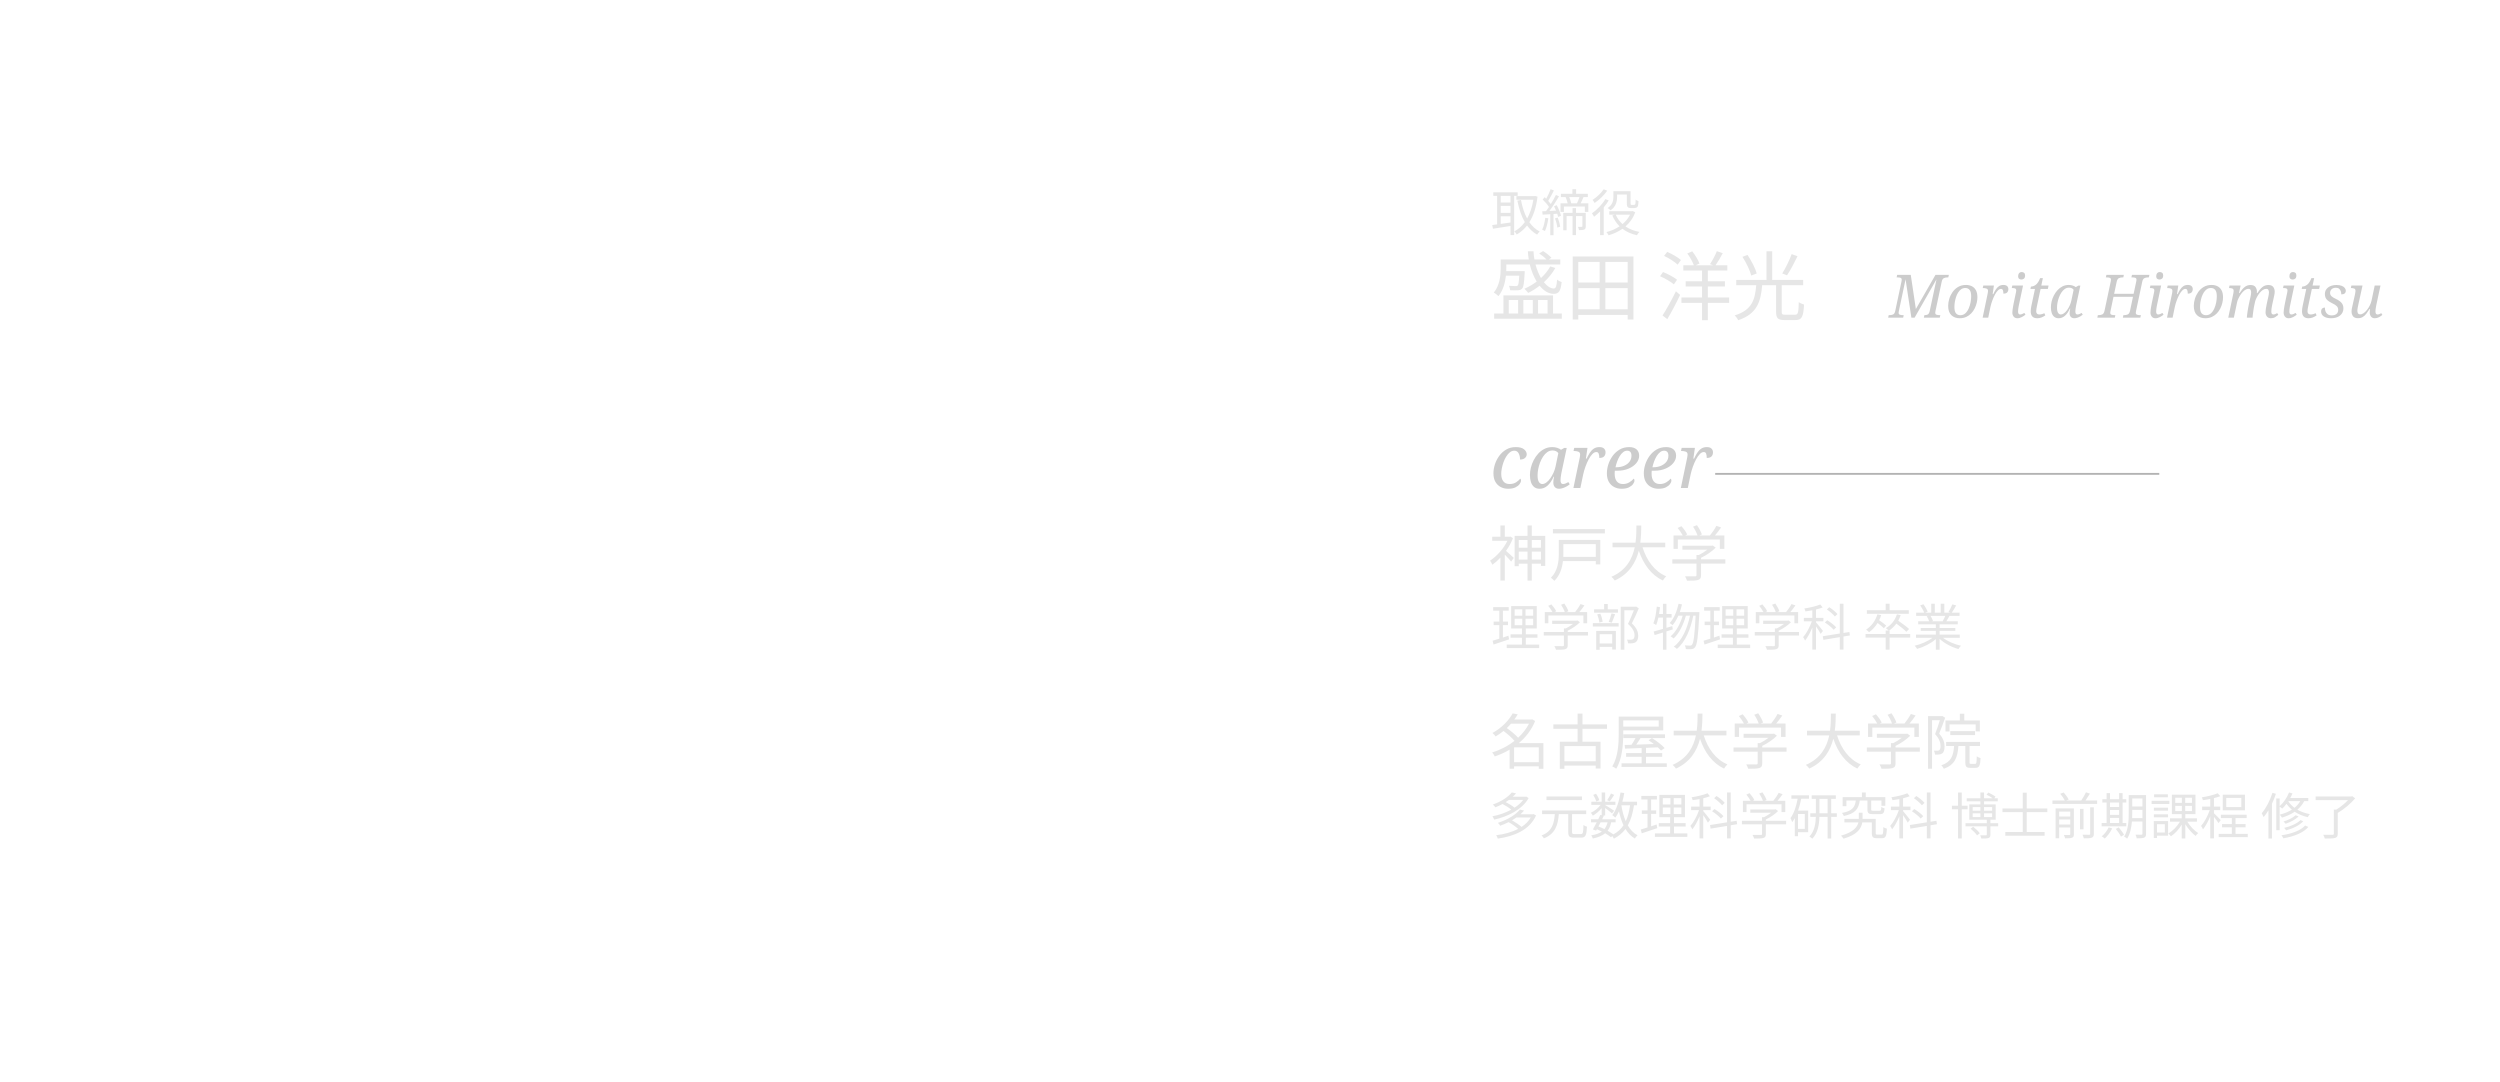
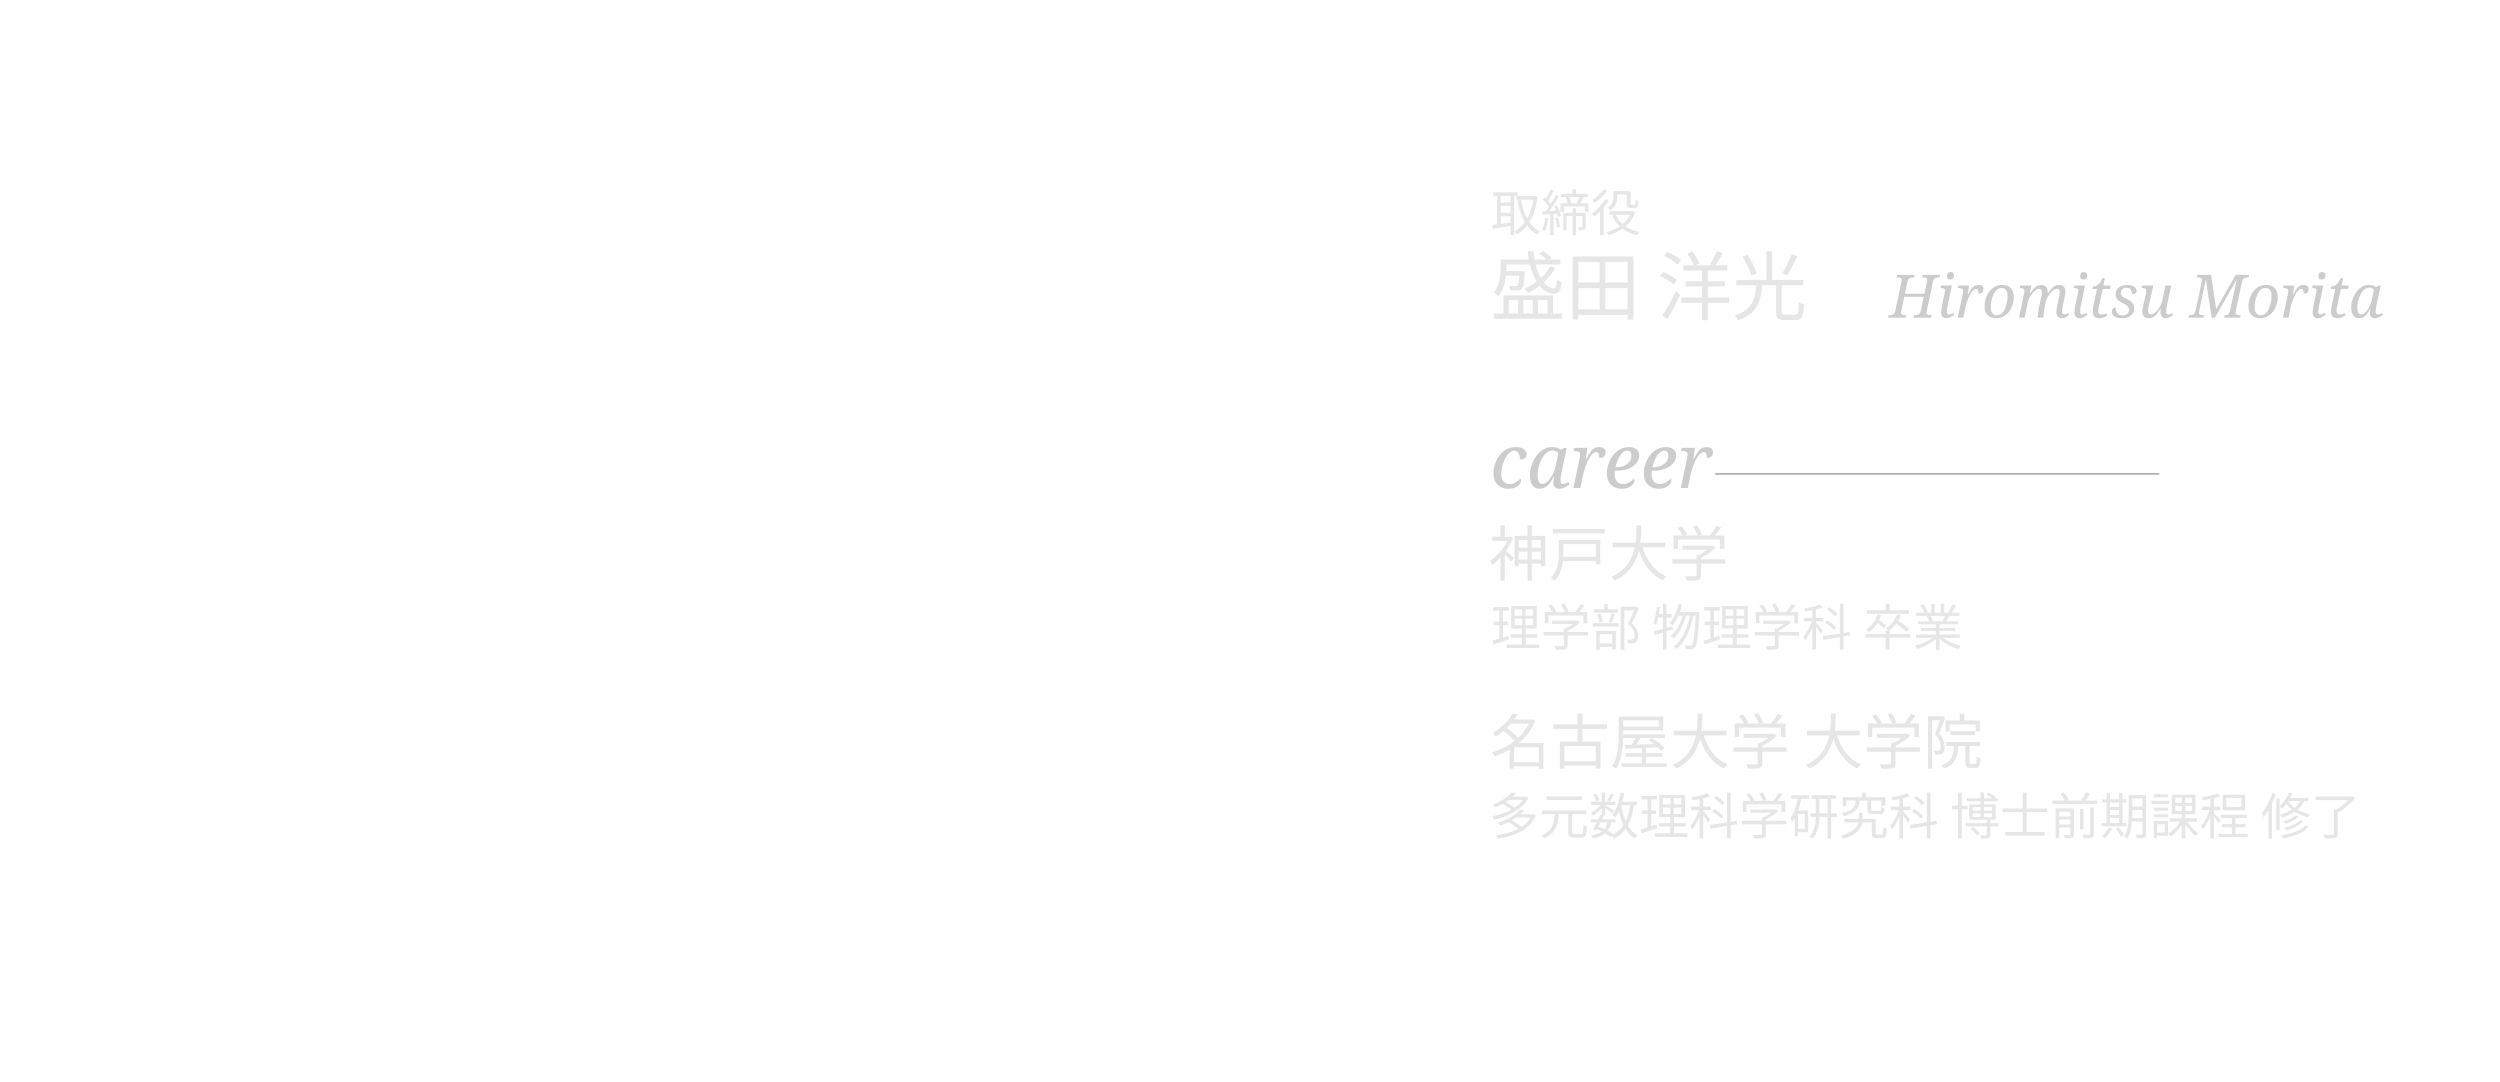
<svg xmlns="http://www.w3.org/2000/svg" version="1.1" id="svg4485" x="0px" y="0px" viewBox="0 0 1334.7 577.3" style="enable-background:new 0 0 1334.7 577.3;" xml:space="preserve">
  <style type="text/css">
    .st0{fill:#E6E6E6;}
    .st1{font-family: "游明朝", YuMincho, "ヒラギノ明朝 ProN W3", "Hiragino Mincho ProN", "HG明朝E", "ＭＳ Ｐ明朝", "ＭＳ 明朝", serif;}
    .st2{font-size:26.667px;}
    .st3{font-size:40px;}
    .st4{fill:#CCCCCC;}
    .st5{font-family: serif; font-style:italic;}
    .st6{font-size:32px;}
    .st7{fill:#B3B3B3;stroke:#B3B3B3;}
</style>
  <text transform="matrix(1 0 0 1 795.9532 123.4236)" class="st0 st1 st2">取締役</text>
  <text transform="matrix(1 0 0 1 795.7774 167.748)" class="st0 st1 st3">盛田 洋光</text>
  <text transform="matrix(1 0 0 1 795.6016 260.5374)" class="st4 st5 st3">career</text>
  <text transform="matrix(1 0 0 1 794.8985 307.4244)" class="st0 st1 st6">神戸大学</text>
  <text transform="matrix(1 0 0 1 795.9271 344.7439)" class="st0 st1 st2">理学部 物理学科 卒業</text>
  <text transform="matrix(1 0 0 1 795.5704 407.8373)" class="st0 st1 st6">名古屋大学 大学院</text>
  <text transform="matrix(1 0 0 1 795.0417 445.5332)" class="st0 st1 st2">多元数理科学研究科 博士前期課程 修了</text>
-   <text transform="matrix(1 0 0 1 1008.699 169.5956)" class="st4 st5 st6">Morita Hiromitsu</text>
+   <text transform="matrix(1 0 0 1 1008.699 169.5956)" class="st4 st5 st6">Hiromitsu Morita</text>
  <path id="path5134" class="st7" d="     M915.7,253c79,0,158.1,0,237.1,0" />
</svg>
